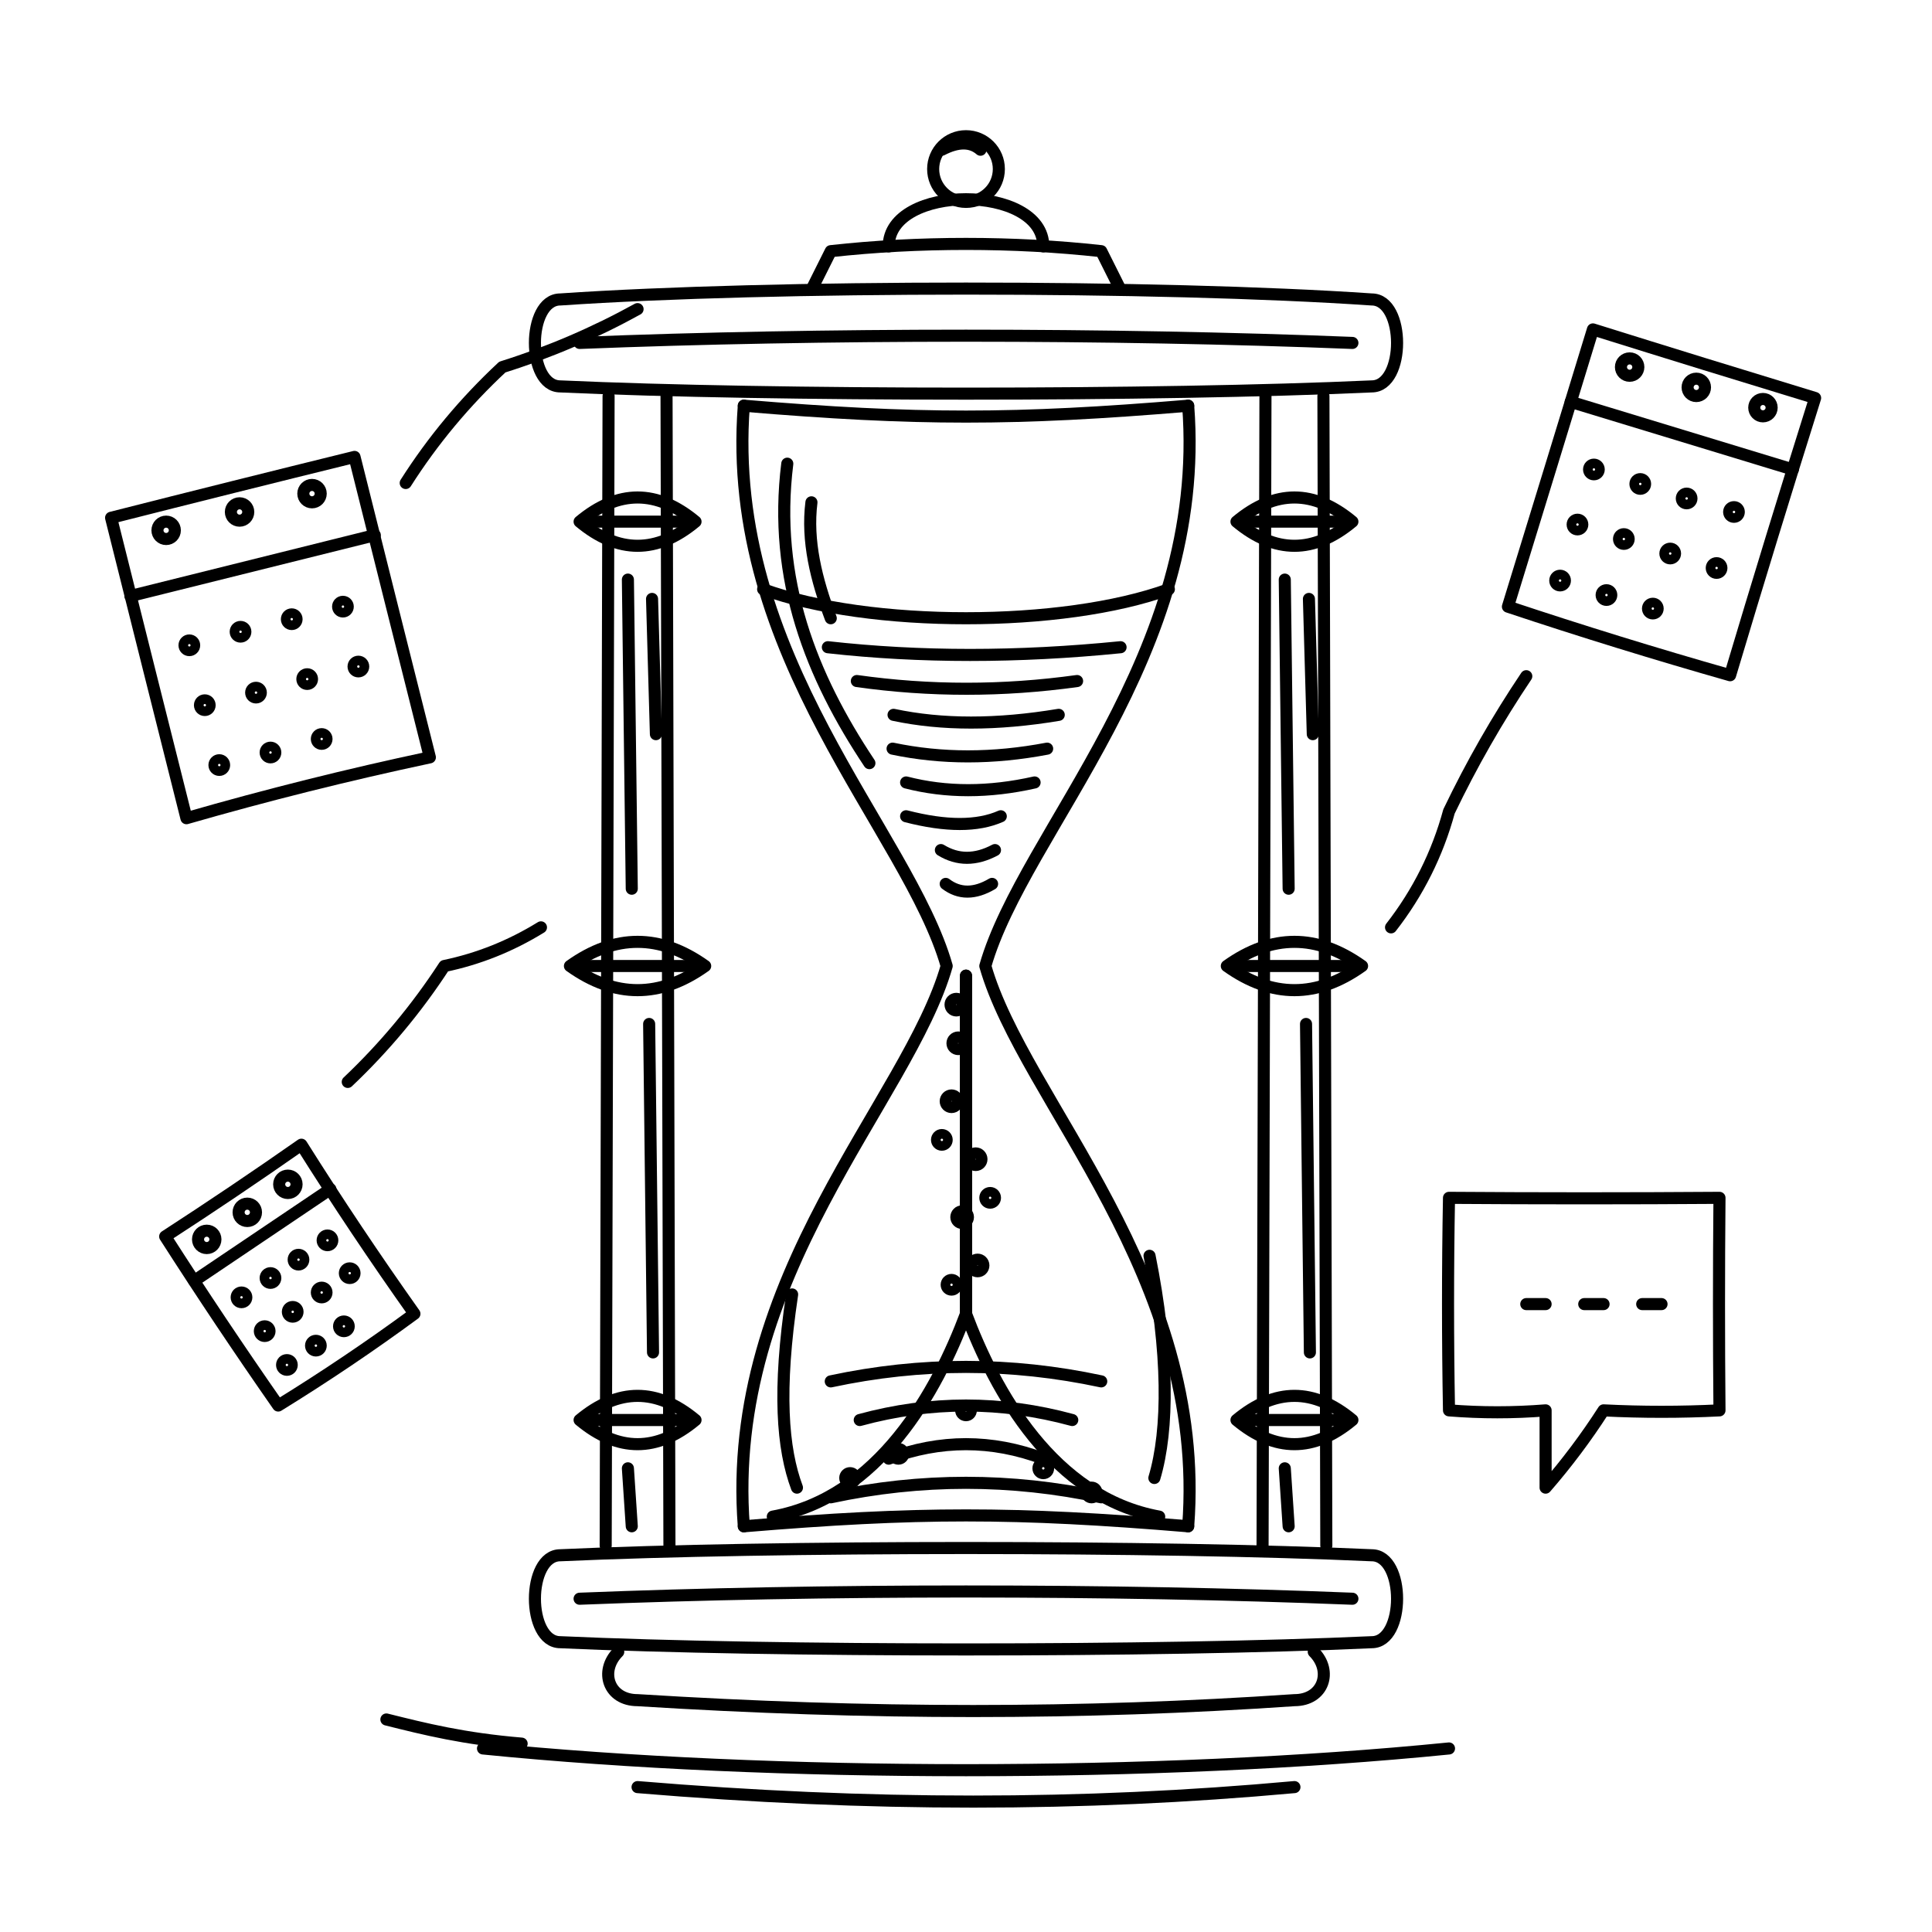
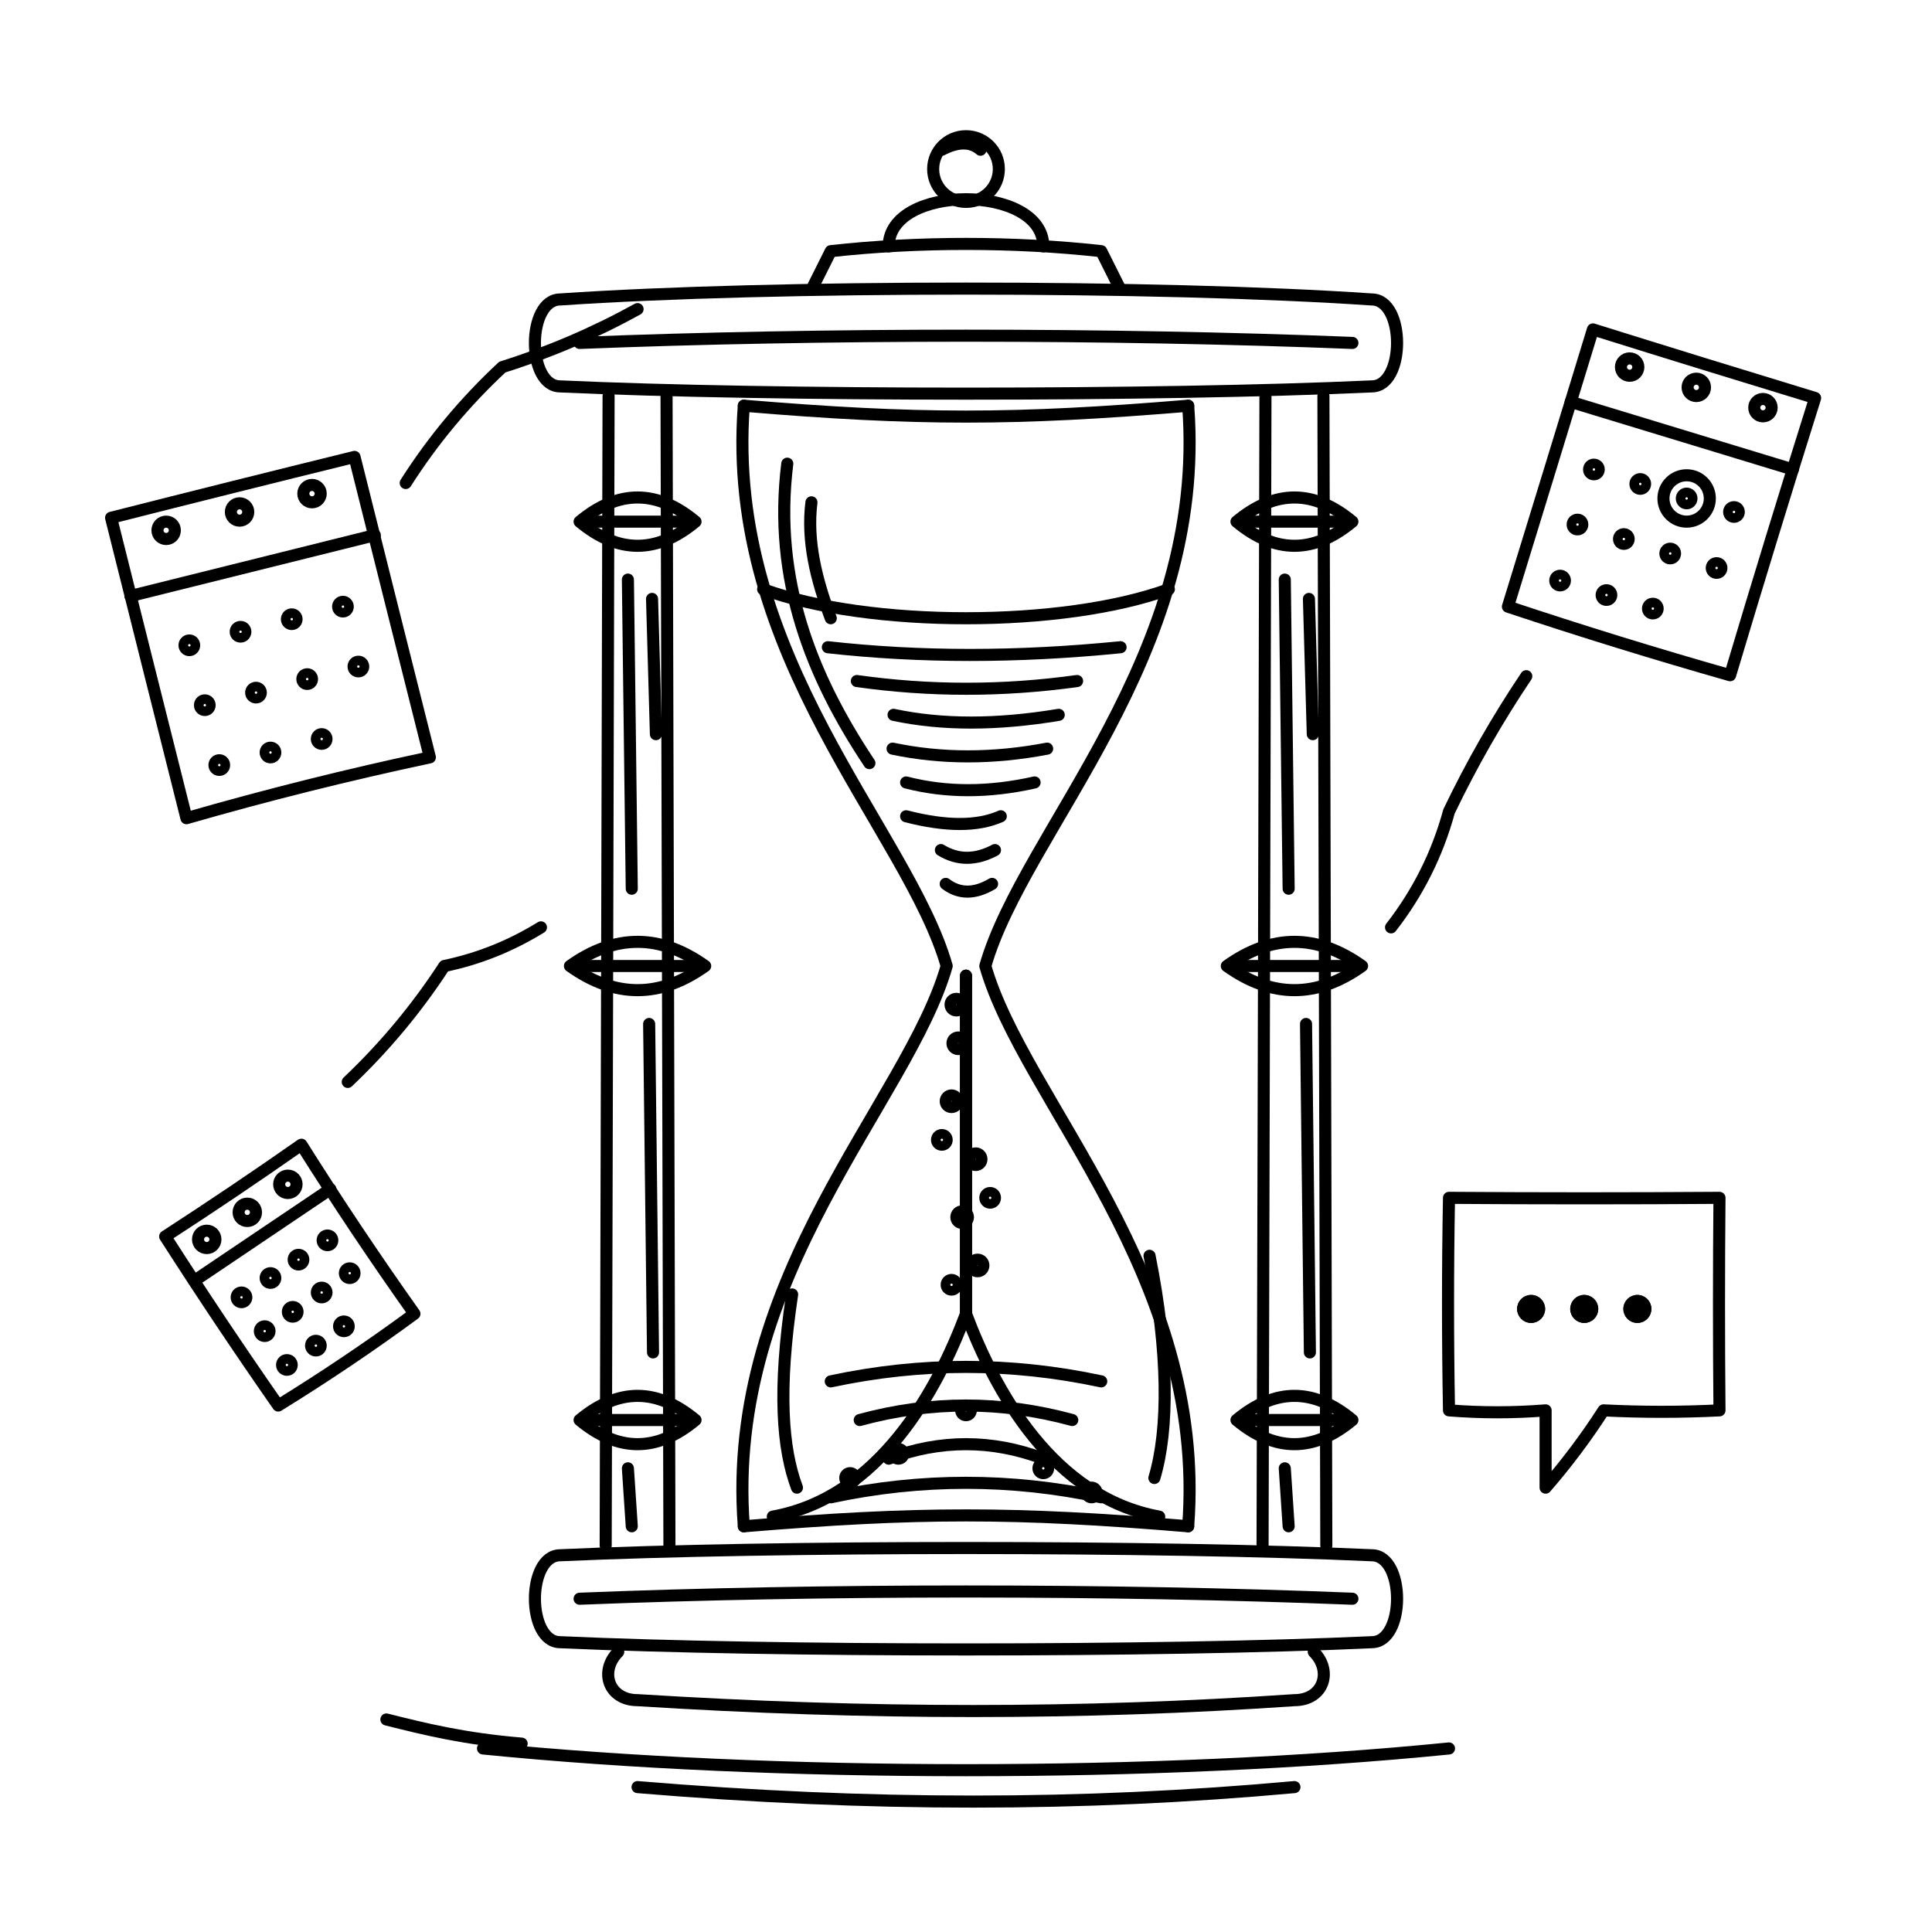
<svg xmlns="http://www.w3.org/2000/svg" viewBox="0 0 200 200" fill="none" stroke="currentColor" stroke-width="1.25" stroke-linecap="round" stroke-linejoin="round">
  <g class="lv-sway">
    <path class="soft" pathLength="1" d="M11.5 53.6Q24.1 50.4 36.7 47.3Q40.6 62.9 44.5 78.4Q31.8 81.1 19.3 84.7Q15.4 69.2 11.5 53.6" />
    <path class="soft fine" pathLength="1" d="M13.5 61.7L38.8 55.4" />
    <circle class="soft fine" pathLength="1" cx="17.2" cy="54.9" r="0.9" />
    <circle class="soft fine" pathLength="1" cx="24.8" cy="53" r="0.9" />
    <circle class="soft fine" pathLength="1" cx="32.3" cy="51.1" r="0.9" />
    <circle class="soft fine" pathLength="1" cx="19.6" cy="66.8" r="0.5" />
    <circle class="soft fine" pathLength="1" cx="24.9" cy="65.4" r="0.5" />
    <circle class="soft fine" pathLength="1" cx="30.2" cy="64.1" r="0.5" />
    <circle class="soft fine" pathLength="1" cx="35.5" cy="62.8" r="0.5" />
    <circle class="soft fine" pathLength="1" cx="21.2" cy="73" r="0.5" />
    <circle class="soft fine" pathLength="1" cx="26.5" cy="71.7" r="0.5" />
    <circle class="soft fine" pathLength="1" cx="31.8" cy="70.3" r="0.5" />
    <circle class="soft fine" pathLength="1" cx="37.1" cy="69" r="0.5" />
    <circle class="soft fine" pathLength="1" cx="22.7" cy="79.2" r="0.5" />
    <circle class="soft fine" pathLength="1" cx="28" cy="77.9" r="0.5" />
    <circle class="soft fine" pathLength="1" cx="33.3" cy="76.5" r="0.5" />
  </g>
  <g class="lv-sway lv-r">
    <path class="accent soft" pathLength="1" d="M164.9 34.1Q176.4 37.7 187.9 41.2Q183.4 55.5 179.1 69.9Q167.5 66.6 156.1 62.8Q160.5 48.5 164.9 34.1" />
    <path class="accent fine" pathLength="1" d="M162.6 41.6L185.6 48.6" />
    <circle class="accent soft fine" pathLength="1" cx="168.7" cy="38" r="0.9" />
    <circle class="accent soft fine" pathLength="1" cx="175.6" cy="40.1" r="0.9" />
    <circle class="accent soft fine" pathLength="1" cx="182.5" cy="42.2" r="0.9" />
    <circle class="accent soft fine" pathLength="1" cx="165" cy="48.6" r="0.5" />
    <circle class="accent soft fine" pathLength="1" cx="169.8" cy="50.1" r="0.5" />
    <circle class="accent soft fine" pathLength="1" cx="174.6" cy="51.6" r="0.5" />
    <circle class="accent soft fine" pathLength="1" cx="179.5" cy="53" r="0.5" />
    <circle class="accent soft fine" pathLength="1" cx="163.3" cy="54.3" r="0.5" />
    <circle class="accent soft fine" pathLength="1" cx="168.1" cy="55.8" r="0.5" />
    <circle class="accent soft fine" pathLength="1" cx="172.9" cy="57.3" r="0.5" />
    <circle class="accent soft fine" pathLength="1" cx="177.7" cy="58.8" r="0.5" />
    <circle class="accent soft fine" pathLength="1" cx="161.5" cy="60.1" r="0.5" />
+     <circle class="accent fine" pathLength="1" cx="174.6" cy="51.6" r="2.4" />
    <circle class="accent soft fine" pathLength="1" cx="166.3" cy="61.6" r="0.5" />
    <circle class="accent soft fine" pathLength="1" cx="171.1" cy="63" r="0.5" />
  </g>
  <g class="lv-sway">
    <path class="soft" pathLength="1" d="M17.1 128Q24.2 123.4 31.2 118.5Q36.8 127.4 42.9 136Q36.1 141 28.8 145.5Q22.8 136.9 17.1 128" />
    <path class="soft fine" pathLength="1" d="M20.1 132.6L34.2 123.1" />
    <circle class="soft fine" pathLength="1" cx="21.4" cy="128.3" r="0.9" />
    <circle class="soft fine" pathLength="1" cx="25.6" cy="125.5" r="0.9" />
    <circle class="soft fine" pathLength="1" cx="29.8" cy="122.6" r="0.9" />
    <circle class="soft fine" pathLength="1" cx="25" cy="134.3" r="0.5" />
    <circle class="soft fine" pathLength="1" cx="28" cy="132.3" r="0.5" />
    <circle class="soft fine" pathLength="1" cx="30.9" cy="130.4" r="0.5" />
    <circle class="soft fine" pathLength="1" cx="33.9" cy="128.4" r="0.5" />
    <circle class="soft fine" pathLength="1" cx="27.4" cy="137.8" r="0.5" />
    <circle class="soft fine" pathLength="1" cx="30.3" cy="135.8" r="0.5" />
    <circle class="soft fine" pathLength="1" cx="33.3" cy="133.8" r="0.5" />
    <circle class="soft fine" pathLength="1" cx="36.2" cy="131.8" r="0.5" />
    <circle class="soft fine" pathLength="1" cx="29.7" cy="141.3" r="0.5" />
    <circle class="soft fine" pathLength="1" cx="32.7" cy="139.3" r="0.5" />
    <circle class="soft fine" pathLength="1" cx="35.6" cy="137.3" r="0.5" />
  </g>
  <path class="soft fine" pathLength="1" d="M42 50Q46.2 43.4 52 38Q59.3 35.7 66 32" />
  <path class="soft fine" pathLength="1" d="M158 70Q153.5 76.7 150 84Q148.2 90.6 144 96" />
  <path class="soft fine" pathLength="1" d="M36 112Q41.7 106.6 46 100Q51.3 98.9 56 96" />
  <path class="soft" pathLength="1" d="M150 124Q164 124.1 178 124Q177.9 135 178 146Q172 146.3 166 146Q163.3 150.2 160 154Q160 150 160 146Q155 146.4 150 146Q149.8 135 150 124" />
-   <path class="soft fine" pathLength="1" d="M158 135L160 135" />
-   <path class="soft fine" pathLength="1" d="M164 135L166 135" />
-   <path class="soft fine" pathLength="1" d="M170 135L172 135" />
+   <g class="gx-i01-d1">
+     <circle cx="158.5" cy="135.5" r="1.2" fill="currentColor" stroke-width="0.5" />
+   </g>
+   <g class="gx-i01-d2">
+     <circle cx="164" cy="135.5" r="1.2" fill="currentColor" stroke-width="0.5" />
+   </g>
+   <g class="gx-i01-d3">
+     <circle cx="169.5" cy="135.5" r="1.2" fill="currentColor" stroke-width="0.5" />
+   </g>
+   <circle class="lv-i01-type lv-i01-t1" cx="158.5" cy="135.5" r="1.2" fill="currentColor" stroke-width="0.5" />
+   <circle class="lv-i01-type lv-i01-t2" cx="164" cy="135.5" r="1.2" fill="currentColor" stroke-width="0.5" />
+   <circle class="lv-i01-type lv-i01-t3" cx="169.5" cy="135.5" r="1.2" fill="currentColor" stroke-width="0.5" />
  <path pathLength="1" d="M58 31C80 29.5 120 29.5 142 31C145.5 31 145.5 40 142 40C120 41 80 41 58 40C54.5 40 54.5 31 58 31Z" />
  <path class="fine" pathLength="1" d="M60 35.5C85 34.5 115 34.5 140 35.5" />
  <path pathLength="1" d="M84 30L86 26C95 25 105 25 114 26L116 30" />
  <path pathLength="1" d="M92 25.5C92 19 108 19 108 25.5" />
  <circle pathLength="1" cx="100" cy="17.5" r="3.4" />
  <path class="fine" pathLength="1" d="M97.5 15.5Q100 14.2 101.5 15.5" />
  <path pathLength="1" d="M58 161C80 160 120 160 142 161C145.5 161 145.5 170 142 170C120 171 80 171 58 170C54.5 170 54.5 161 58 161Z" />
  <path class="fine" pathLength="1" d="M60 165.5C85 164.5 115 164.5 140 165.5" />
  <path pathLength="1" d="M64 171C62 173 63 176 66 176C90 177.5 112 177.5 134 176C137 176 138 173 136 171" />
  <path pathLength="1" d="M63 41L62.7 160" />
  <path pathLength="1" d="M69 41L69.3 160" />
  <path pathLength="1" d="M60 54Q66 49 72 54Q66 59 60 54" />
  <path class="fine" pathLength="1" d="M61.5 54L70.5 54" />
  <path pathLength="1" d="M59 100Q66 95 73 100Q66 105 59 100" />
  <path class="fine" pathLength="1" d="M60.5 100L71.5 100" />
  <path pathLength="1" d="M60 147Q66 142 72 147Q66 152 60 147" />
  <path class="fine" pathLength="1" d="M61.5 147L70.5 147" />
  <path class="fine" pathLength="1" d="M65 60L65.4 92" />
  <path class="fine" pathLength="1" d="M67.2 106L67.6 140" />
  <path class="fine" pathLength="1" d="M67.5 62L67.9 76" />
  <path class="fine" pathLength="1" d="M65 152L65.4 158" />
  <path pathLength="1" d="M131 41L130.7 160" />
  <path pathLength="1" d="M137 41L137.3 160" />
  <path pathLength="1" d="M128 54Q134 49 140 54Q134 59 128 54" />
  <path class="fine" pathLength="1" d="M129.5 54L138.5 54" />
  <path pathLength="1" d="M127 100Q134 95 141 100Q134 105 127 100" />
  <path class="fine" pathLength="1" d="M128.5 100L139.5 100" />
  <path pathLength="1" d="M128 147Q134 142 140 147Q134 152 128 147" />
  <path class="fine" pathLength="1" d="M129.5 147L138.5 147" />
  <path class="fine" pathLength="1" d="M133 60L133.4 92" />
  <path class="fine" pathLength="1" d="M135.2 106L135.6 140" />
  <path class="fine" pathLength="1" d="M135.5 62L135.9 76" />
  <path class="fine" pathLength="1" d="M133 152L133.4 158" />
  <path pathLength="1" d="M77 42C75 68 94 86 98 100C94 114 75 132 77 158" />
  <path pathLength="1" d="M123 42C125 68 106 86 102 100C106 114 125 132 123 158" />
  <path class="fine" pathLength="1" d="M77 42C95 43.5 105 43.5 123 42" />
  <path class="fine" pathLength="1" d="M77 158C95 156.5 105 156.5 123 158" />
  <path class="fine" pathLength="1" d="M81.5 48C80 60 84 70 90 79" />
  <path class="fine soft" pathLength="1" d="M84 52C83.5 56 84.5 60 86 64" />
  <path class="fine" pathLength="1" d="M82 134C80.5 144 81 150 82.5 154" />
  <path class="fine soft" pathLength="1" d="M119 130C121 140 121 148 119.5 153" />
  <path class="accent" pathLength="1" d="M79 61C90 65 110 65 121 61" />
  <path class="accent fine" pathLength="1" d="M85.7 67Q100 68.6 116 67" />
  <path class="accent fine" pathLength="1" d="M88.7 70.5Q100 72.1 111.5 70.5" />
  <path class="accent fine" pathLength="1" d="M92.5 74Q100 75.6 109.6 74" />
  <path class="accent fine" pathLength="1" d="M92.4 77.5Q100 79.1 108.4 77.5" />
  <path class="accent fine" pathLength="1" d="M93.8 81Q100 82.6 107.1 81" />
  <path class="accent fine" pathLength="1" d="M93.8 84.5Q100 86.1 103.6 84.5" />
  <path class="accent fine" pathLength="1" d="M97.4 88Q100 89.6 103 88" />
  <path class="accent fine" pathLength="1" d="M97.9 91.5Q100 93.1 102.7 91.5" />
  <path class="accent" pathLength="1" d="M100 101L100 136" />
  <circle class="lv-twinkle accent" pathLength="1" cx="99" cy="104" r="0.6" />
  <circle class="lv-twinkle accent" pathLength="1" cx="99.2" cy="108" r="0.6" />
  <circle class="lv-twinkle accent" pathLength="1" cx="98.5" cy="114" r="0.6" />
  <circle class="lv-twinkle accent" pathLength="1" cx="101" cy="120" r="0.6" />
  <circle class="lv-twinkle accent" pathLength="1" cx="99.6" cy="126" r="0.6" />
  <circle class="lv-twinkle accent" pathLength="1" cx="101.2" cy="131" r="0.6" />
  <circle class="lv-twinkle accent" pathLength="1" cx="97.5" cy="118" r="0.5" />
  <circle class="lv-twinkle accent" pathLength="1" cx="102.5" cy="124" r="0.5" />
  <circle class="lv-twinkle accent" pathLength="1" cx="98.5" cy="133" r="0.5" />
  <path class="accent" pathLength="1" d="M80 157C91 155 97 144 100 136C103 144 109 155 120 157" />
  <path class="accent fine" pathLength="1" d="M86 143Q100 140 114 143" />
  <path class="accent fine" pathLength="1" d="M89 147Q100 144 111 147" />
  <path class="accent fine" pathLength="1" d="M92 151Q100 148 108 151" />
  <path class="accent fine" pathLength="1" d="M86 155Q100 152 114 155" />
  <circle class="accent" pathLength="1" cx="88" cy="153" r="0.5" />
  <circle class="accent" pathLength="1" cx="93" cy="150.5" r="0.5" />
  <circle class="accent" pathLength="1" cx="108" cy="152" r="0.5" />
  <circle class="accent" pathLength="1" cx="113" cy="154.5" r="0.5" />
  <circle class="accent" pathLength="1" cx="100" cy="146" r="0.5" />
  <path class="soft fine" pathLength="1" d="M50 181C80 184 120 184 150 181" />
  <path class="soft fine" pathLength="1" d="M66 185C90 187 112 187 134 185" />
  <path class="soft fine" pathLength="1" d="M40 178C44 179 48 180 54 180.5" />
  <path class="lv-flow" d="M100 101L100 136" />
</svg>
